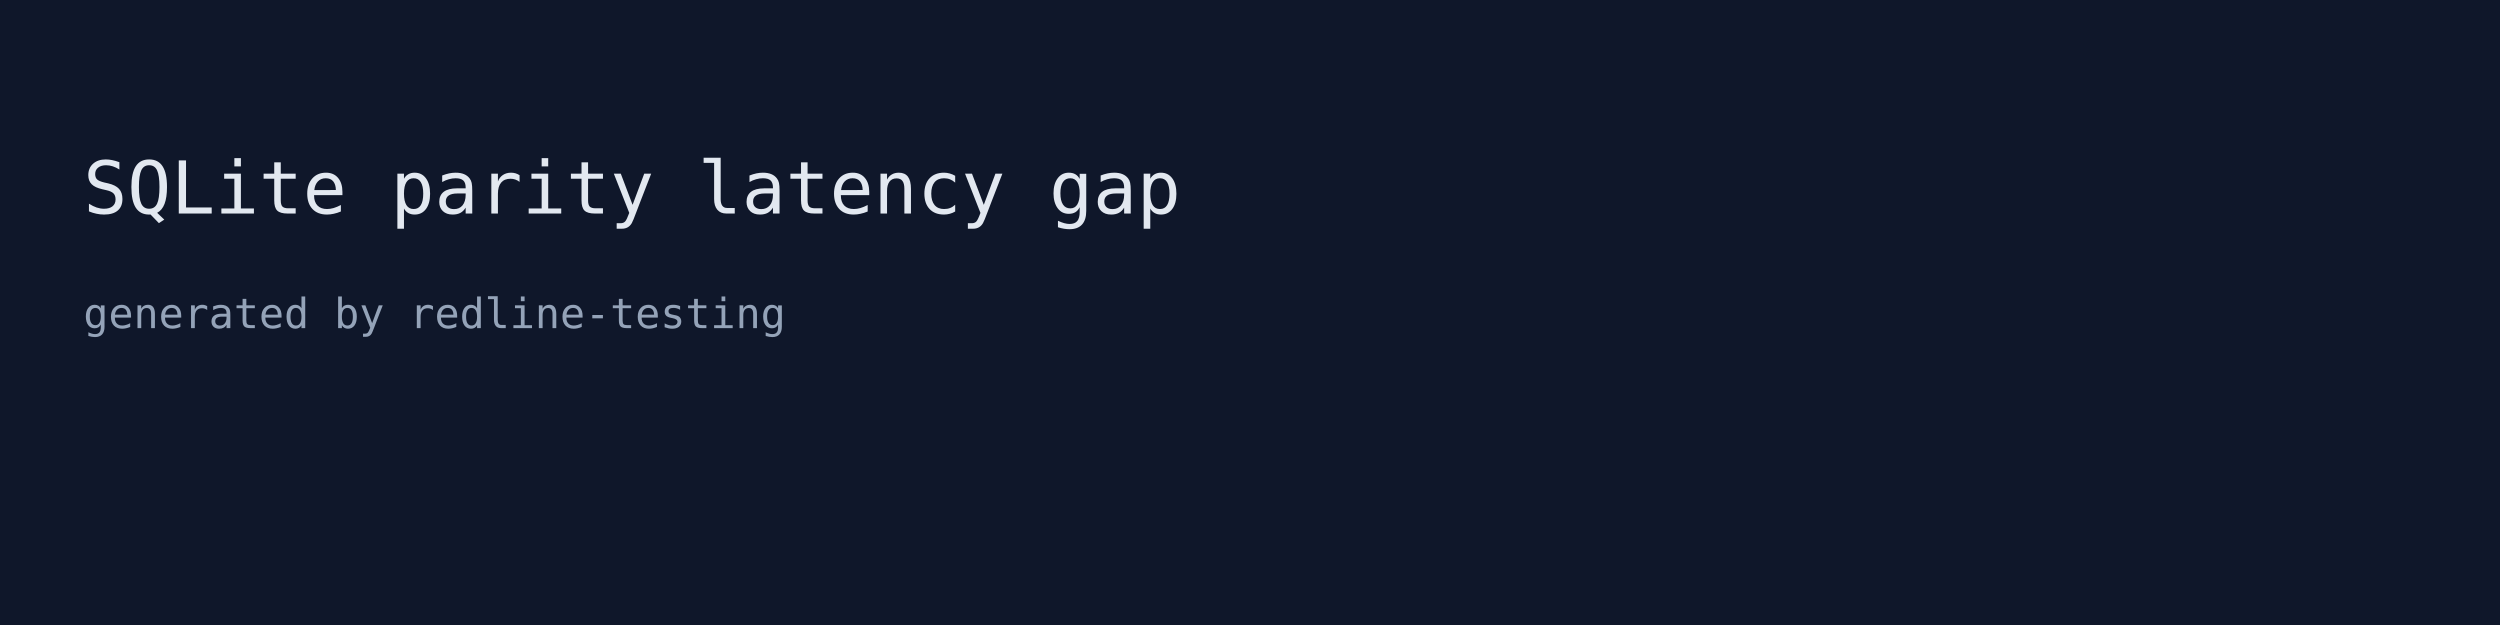
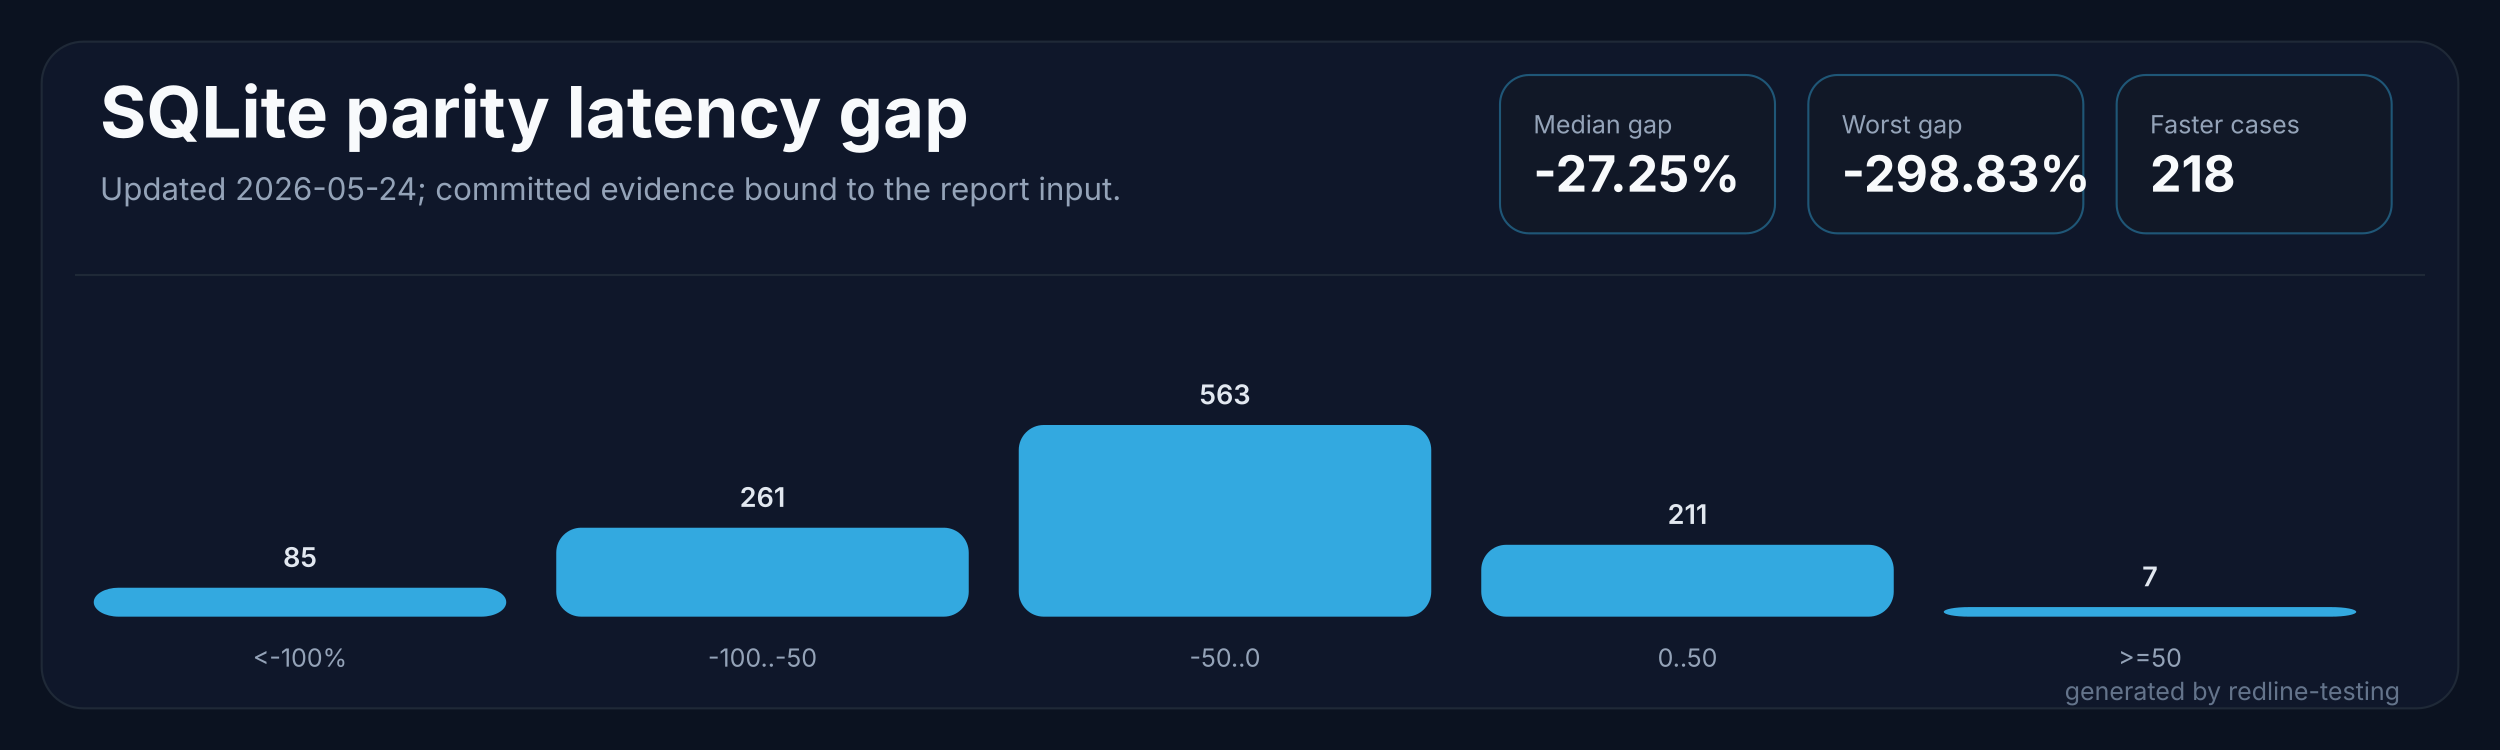
- <svg xmlns="http://www.w3.org/2000/svg" width="960" height="240" viewBox="0 0 960 240">
-   <rect width="960" height="240" fill="#0f172a" />
-   <text x="32" y="82" fill="#e2e8f0" font-family="monospace" font-size="28">SQLite parity latency gap</text>
-   <text x="32" y="126" fill="#94a3b8" font-family="monospace" font-size="16">generated by redline-testing</text>
+ <svg xmlns="http://www.w3.org/2000/svg" width="1200" height="360" viewBox="0 0 1200 360" role="img" aria-labelledby="title desc">
+   <rect width="1200" height="360" fill="#0b1220" />
+   <rect x="20" y="20" width="1160" height="320" rx="20" fill="#0f172a" stroke="#1f2937" />
+   <path d="M 36 132 H 1164" stroke="#1f2937" stroke-width="1" />
+   <text x="48" y="66" fill="#f8fafc" font-family="Inter,Segoe UI,sans-serif" font-size="34" font-weight="700" letter-spacing="0">SQLite parity latency gap</text>
+   <text x="48" y="96" fill="#94a3b8" font-family="Inter,Segoe UI,sans-serif" font-size="15" letter-spacing="0">Updated 2026-05-24; committed evidence bound to the report input.</text>
+   <g transform="translate(720,36)">
+     <rect width="132" height="76" rx="14" fill="#111827" stroke="#38bdf8" stroke-opacity="0.38" />
+     <text x="16" y="28" fill="#94a3b8" font-family="Inter,Segoe UI,sans-serif" font-size="12" letter-spacing="0">Median gap</text>
+     <text x="16" y="56" fill="#f8fafc" font-family="Inter,Segoe UI,sans-serif" font-size="24" font-weight="700" letter-spacing="0">-27.25%</text>
+   </g>
+   <g transform="translate(868,36)">
+     <rect width="132" height="76" rx="14" fill="#111827" stroke="#38bdf8" stroke-opacity="0.38" />
+     <text x="16" y="28" fill="#94a3b8" font-family="Inter,Segoe UI,sans-serif" font-size="12" letter-spacing="0">Worst gap</text>
+     <text x="16" y="56" fill="#f8fafc" font-family="Inter,Segoe UI,sans-serif" font-size="24" font-weight="700" letter-spacing="0">-298.83%</text>
+   </g>
+   <g transform="translate(1016,36)">
+     <rect width="132" height="76" rx="14" fill="#111827" stroke="#38bdf8" stroke-opacity="0.38" />
+     <text x="16" y="28" fill="#94a3b8" font-family="Inter,Segoe UI,sans-serif" font-size="12" letter-spacing="0">Faster cases</text>
+     <text x="16" y="56" fill="#f8fafc" font-family="Inter,Segoe UI,sans-serif" font-size="24" font-weight="700" letter-spacing="0">218</text>
+   </g>
+   <g transform="translate(45.0,0)">
+     <rect x="0" y="282.1" width="198.0" height="13.9" rx="12" fill="#38bdf8" fill-opacity="0.88" />
+     <text x="99.0" y="272.1" fill="#e2e8f0" text-anchor="middle" font-family="Inter,Segoe UI,sans-serif" font-size="13" font-weight="600" letter-spacing="0">85</text>
+     <text x="99.0" y="320" fill="#94a3b8" text-anchor="middle" font-family="Inter,Segoe UI,sans-serif" font-size="12" letter-spacing="0">&lt;-100%</text>
+   </g>
+   <g transform="translate(267.0,0)">
+     <rect x="0" y="253.3" width="198.0" height="42.7" rx="12" fill="#38bdf8" fill-opacity="0.88" />
+     <text x="99.0" y="243.3" fill="#e2e8f0" text-anchor="middle" font-family="Inter,Segoe UI,sans-serif" font-size="13" font-weight="600" letter-spacing="0">261</text>
+     <text x="99.0" y="320" fill="#94a3b8" text-anchor="middle" font-family="Inter,Segoe UI,sans-serif" font-size="12" letter-spacing="0">-100..-50</text>
+   </g>
+   <g transform="translate(489.0,0)">
+     <rect x="0" y="204.0" width="198.0" height="92.0" rx="12" fill="#38bdf8" fill-opacity="0.88" />
+     <text x="99.0" y="194.0" fill="#e2e8f0" text-anchor="middle" font-family="Inter,Segoe UI,sans-serif" font-size="13" font-weight="600" letter-spacing="0">563</text>
+     <text x="99.0" y="320" fill="#94a3b8" text-anchor="middle" font-family="Inter,Segoe UI,sans-serif" font-size="12" letter-spacing="0">-50..0</text>
+   </g>
+   <g transform="translate(711.0,0)">
+     <rect x="0" y="261.5" width="198.0" height="34.5" rx="12" fill="#38bdf8" fill-opacity="0.88" />
+     <text x="99.0" y="251.5" fill="#e2e8f0" text-anchor="middle" font-family="Inter,Segoe UI,sans-serif" font-size="13" font-weight="600" letter-spacing="0">211</text>
+     <text x="99.0" y="320" fill="#94a3b8" text-anchor="middle" font-family="Inter,Segoe UI,sans-serif" font-size="12" letter-spacing="0">0..50</text>
+   </g>
+   <g transform="translate(933.0,0)">
+     <rect x="0" y="291.4" width="198.0" height="4.6" rx="12" fill="#38bdf8" fill-opacity="0.88" />
+     <text x="99.0" y="281.4" fill="#e2e8f0" text-anchor="middle" font-family="Inter,Segoe UI,sans-serif" font-size="13" font-weight="600" letter-spacing="0">7</text>
+     <text x="99.0" y="320" fill="#94a3b8" text-anchor="middle" font-family="Inter,Segoe UI,sans-serif" font-size="12" letter-spacing="0">&gt;=50</text>
+   </g>
+   <text x="1152" y="336" fill="#64748b" text-anchor="end" font-family="Inter,Segoe UI,sans-serif" font-size="12" letter-spacing="0">generated by redline-testing</text>
</svg>
